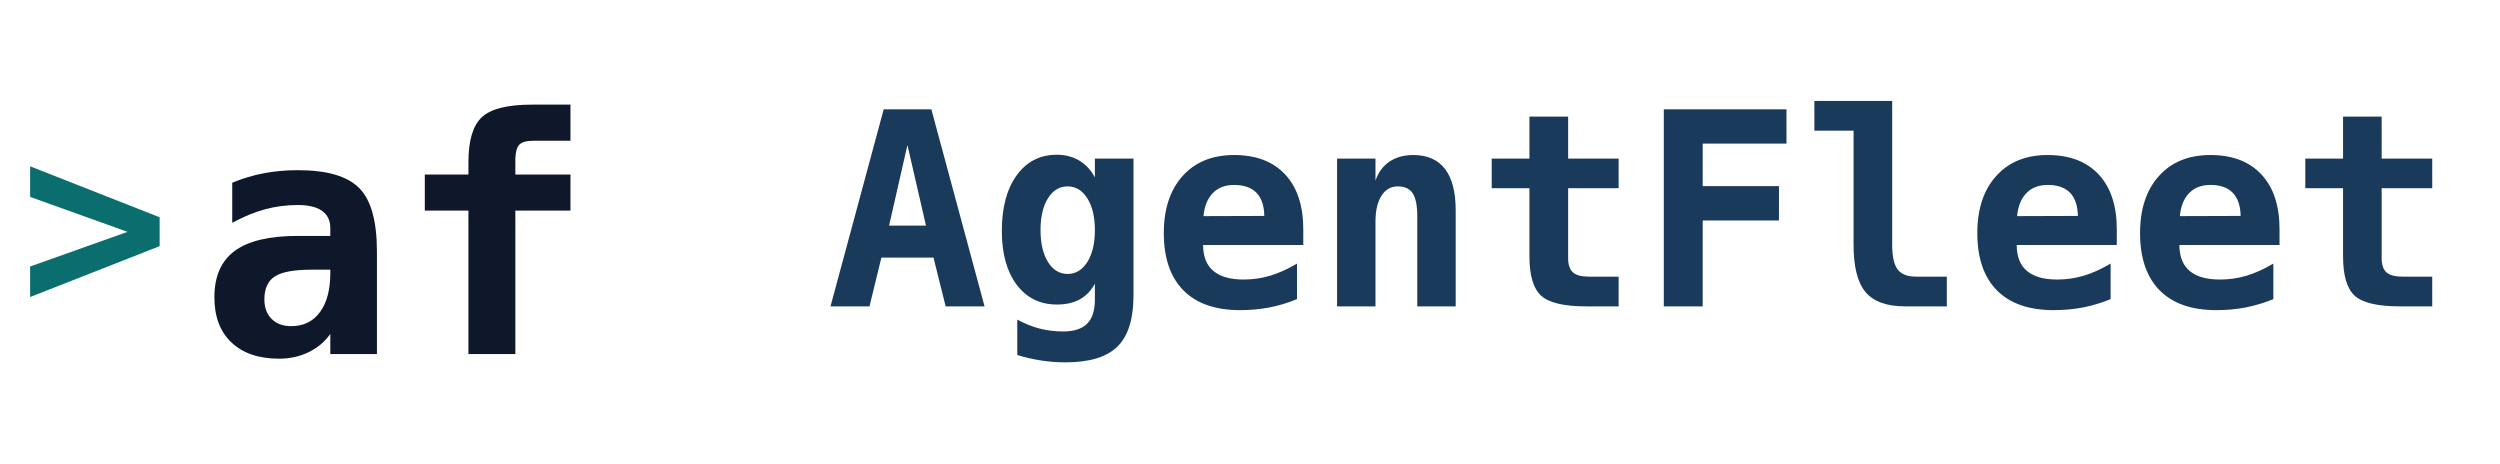
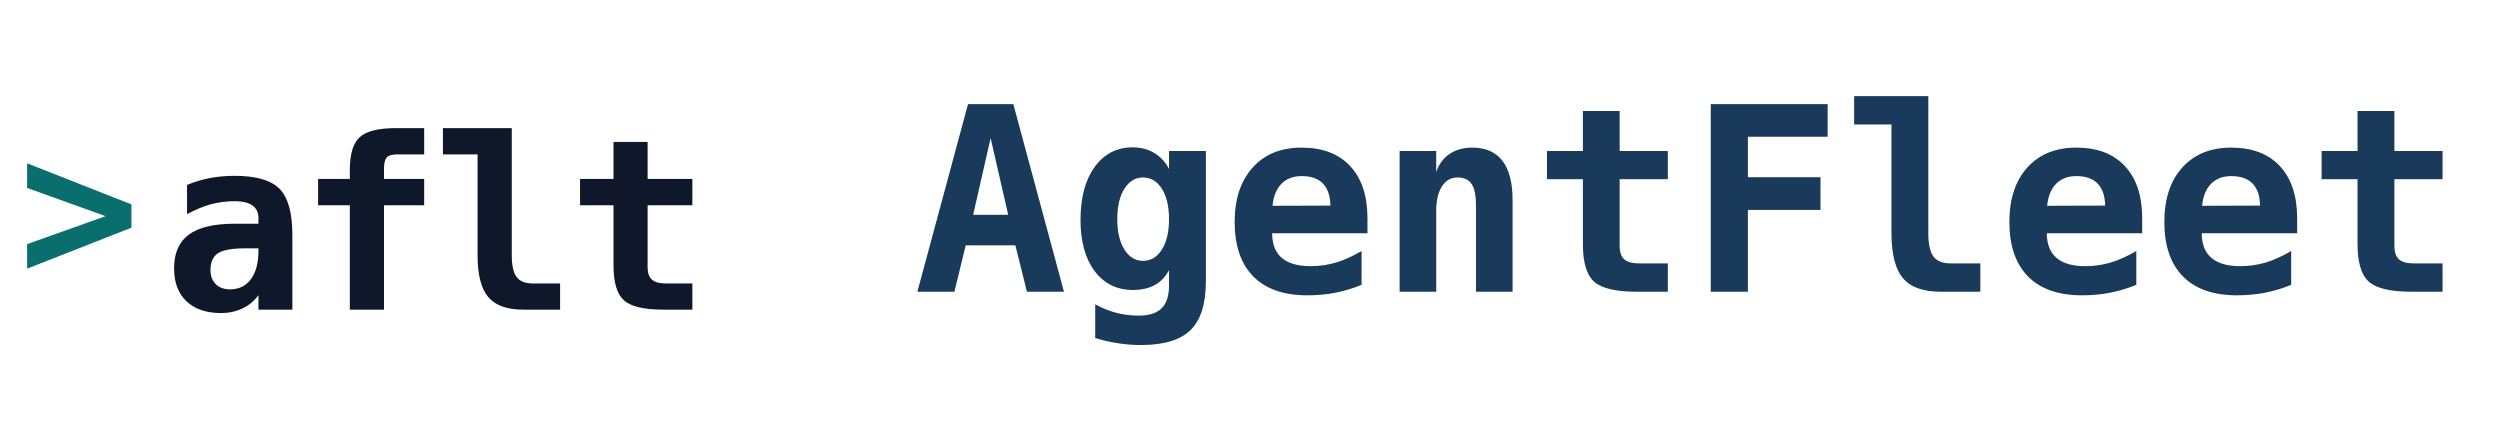
- <svg xmlns="http://www.w3.org/2000/svg" viewBox="0 0 259 48" width="259" height="48" role="img" aria-label="af AgentFleet">
-   <path d="M3.12 20.40L3.12 17.23L16.54 22.51L16.54 25.50L3.12 30.77L3.12 27.61L13.21 24.02Z" fill="#0B6E6E" />
-   <path d="M32.27 27.94Q29.55 27.94 28.47 28.64Q27.39 29.34 27.39 31.03Q27.39 32.29 28.14 33.04Q28.89 33.79 30.17 33.79Q32.09 33.79 33.15 32.33Q34.22 30.88 34.22 28.27L34.22 27.94ZM39.05 26.07L39.05 36.68L34.22 36.68L34.22 34.60Q33.34 35.83 31.96 36.49Q30.58 37.16 28.92 37.16Q25.75 37.16 23.98 35.48Q22.21 33.80 22.21 30.80Q22.21 27.54 24.32 25.99Q26.43 24.44 30.85 24.44L34.22 24.44L34.22 23.63Q34.22 22.45 33.36 21.84Q32.51 21.24 30.85 21.24Q29.10 21.24 27.47 21.68Q25.83 22.12 24.06 23.08L24.06 18.93Q25.67 18.26 27.33 17.95Q28.99 17.63 30.85 17.63Q35.38 17.63 37.21 19.48Q39.05 21.32 39.05 26.07ZM53.39 16.45L53.39 18.08L59.10 18.08L59.10 21.82L53.39 21.82L53.39 36.68L48.53 36.68L48.53 21.82L44.01 21.82L44.01 18.08L48.53 18.08L48.53 16.79Q48.53 13.43 49.92 12.14Q51.32 10.84 55.10 10.84L59.10 10.84L59.10 14.58L55.30 14.58Q54.21 14.58 53.81 14.98Q53.42 15.38 53.39 16.45Z" fill="#0F172A" />
-   <path d="M94.01 15.02L92.11 23.37L95.93 23.37ZM91.55 11.33L96.49 11.33L102.00 31.74L97.97 31.74L96.71 26.69L91.31 26.69L90.08 31.74L86.04 31.74ZM113.43 23.84Q113.43 21.79 112.65 20.55Q111.87 19.31 110.60 19.31Q109.34 19.31 108.57 20.54Q107.80 21.77 107.80 23.84Q107.80 25.91 108.57 27.14Q109.34 28.38 110.60 28.38Q111.87 28.38 112.65 27.14Q113.43 25.90 113.43 23.84ZM117.43 30.59Q117.43 34.27 115.77 35.90Q114.11 37.54 110.38 37.54Q109.12 37.54 107.89 37.35Q106.66 37.17 105.39 36.78L105.39 33.11Q106.52 33.73 107.70 34.04Q108.88 34.34 110.12 34.34Q111.82 34.34 112.62 33.54Q113.43 32.74 113.43 31.04L113.43 29.39Q112.84 30.48 111.87 31.01Q110.90 31.55 109.50 31.55Q106.88 31.55 105.33 29.50Q103.79 27.45 103.79 23.93Q103.79 20.29 105.33 18.16Q106.88 16.03 109.48 16.03Q110.79 16.03 111.82 16.64Q112.84 17.26 113.43 18.38L113.43 16.43L117.43 16.43ZM134.37 30.99Q132.98 31.56 131.53 31.85Q130.08 32.13 128.47 32.13Q124.63 32.13 122.60 30.08Q120.57 28.02 120.57 24.15Q120.57 20.40 122.52 18.23Q124.48 16.06 127.85 16.06Q131.26 16.06 133.14 18.07Q135.02 20.09 135.02 23.75L135.02 25.38L124.64 25.38Q124.65 27.19 125.71 28.07Q126.76 28.96 128.85 28.96Q130.23 28.96 131.57 28.57Q132.91 28.17 134.37 27.31ZM130.98 22.37Q130.96 20.79 130.17 19.97Q129.38 19.16 127.85 19.16Q126.47 19.16 125.65 20.00Q124.83 20.84 124.68 22.39ZM150.81 21.80L150.81 31.74L146.83 31.74L146.83 22.41Q146.83 20.75 146.36 20.03Q145.89 19.31 144.82 19.31Q143.74 19.31 143.12 20.28Q142.50 21.25 142.50 22.97L142.50 31.74L138.52 31.74L138.52 16.43L142.50 16.43L142.50 18.72Q142.92 17.45 143.94 16.75Q144.97 16.06 146.42 16.06Q148.59 16.06 149.70 17.50Q150.81 18.94 150.81 21.80ZM162.46 12.08L162.46 16.43L167.69 16.43L167.69 19.50L162.46 19.50L162.46 26.75Q162.46 27.77 162.96 28.22Q163.45 28.66 164.62 28.66L167.69 28.66L167.69 31.74L164.33 31.74Q160.88 31.74 159.67 30.64Q158.45 29.54 158.45 26.56L158.45 19.50L154.54 19.50L154.54 16.43L158.45 16.43L158.45 12.08ZM185.08 14.88L176.40 14.88L176.40 19.28L184.30 19.28L184.30 22.84L176.40 22.84L176.40 31.74L172.37 31.74L172.37 11.33L185.08 11.33ZM192.03 25.35L192.03 13.54L187.97 13.54L187.97 10.46L196.03 10.46L196.03 25.35Q196.03 27.16 196.59 27.91Q197.16 28.66 198.50 28.66L201.69 28.66L201.69 31.74L197.37 31.74Q194.52 31.74 193.27 30.26Q192.03 28.79 192.03 25.35ZM218.66 30.99Q217.27 31.56 215.82 31.85Q214.37 32.13 212.75 32.13Q208.91 32.13 206.88 30.08Q204.85 28.02 204.85 24.15Q204.85 20.40 206.81 18.23Q208.76 16.06 212.14 16.06Q215.54 16.06 217.42 18.07Q219.30 20.09 219.30 23.75L219.30 25.38L208.93 25.38Q208.94 27.19 209.99 28.07Q211.05 28.96 213.14 28.96Q214.52 28.96 215.86 28.57Q217.20 28.17 218.66 27.31ZM215.27 22.37Q215.24 20.79 214.46 19.97Q213.67 19.16 212.14 19.16Q210.76 19.16 209.94 20.00Q209.12 20.84 208.97 22.39ZM235.52 30.99Q234.12 31.56 232.67 31.85Q231.23 32.13 229.61 32.13Q225.77 32.13 223.74 30.08Q221.71 28.02 221.71 24.15Q221.71 20.40 223.67 18.23Q225.62 16.06 229.00 16.06Q232.40 16.06 234.28 18.07Q236.16 20.09 236.16 23.75L236.16 25.38L225.78 25.38Q225.80 27.19 226.85 28.07Q227.90 28.96 230.00 28.96Q231.38 28.96 232.72 28.57Q234.06 28.17 235.52 27.31ZM232.13 22.37Q232.10 20.79 231.31 19.97Q230.53 19.16 229.00 19.16Q227.62 19.16 226.80 20.00Q225.98 20.84 225.83 22.39ZM246.74 12.08L246.74 16.43L251.98 16.43L251.98 19.50L246.74 19.50L246.74 26.75Q246.74 27.77 247.24 28.22Q247.74 28.66 248.90 28.66L251.98 28.66L251.98 31.74L248.62 31.74Q245.17 31.74 243.95 30.64Q242.74 29.54 242.74 26.56L242.74 19.50L238.83 19.50L238.83 16.43L242.74 16.43L242.74 12.08Z" fill="#1A3A5C" />
+ <svg xmlns="http://www.w3.org/2000/svg" viewBox="0 0 272 48" width="272" height="48" role="img" aria-label="aflt AgentFleet">
+   <path d="M2.95 20.45L2.95 17.77L14.30 22.24L14.30 24.77L2.95 29.23L2.95 26.56L11.49 23.52Z" fill="#0B6E6E" />
+   <path d="M26.63 27.02Q24.55 27.02 23.72 27.55Q22.90 28.08 22.90 29.38Q22.90 30.34 23.47 30.91Q24.04 31.48 25.02 31.48Q26.49 31.48 27.30 30.37Q28.12 29.26 28.12 27.27L28.12 27.02ZM31.81 25.58L31.81 33.69L28.12 33.69L28.12 32.11Q27.44 33.05 26.39 33.55Q25.34 34.06 24.07 34.06Q21.64 34.06 20.29 32.78Q18.94 31.50 18.94 29.20Q18.94 26.71 20.55 25.52Q22.16 24.34 25.54 24.34L28.12 24.34L28.12 23.71Q28.12 22.81 27.46 22.35Q26.81 21.89 25.54 21.89Q24.21 21.89 22.96 22.22Q21.71 22.56 20.35 23.30L20.35 20.12Q21.58 19.61 22.85 19.37Q24.12 19.13 25.54 19.13Q29.01 19.13 30.41 20.54Q31.81 21.95 31.81 25.58ZM41.78 18.23L41.78 19.47L46.15 19.47L46.15 22.33L41.78 22.33L41.78 33.69L38.06 33.69L38.06 22.33L34.61 22.33L34.61 19.47L38.06 19.47L38.06 18.48Q38.06 15.92 39.13 14.93Q40.19 13.94 43.09 13.94L46.15 13.94L46.15 16.80L43.24 16.80Q42.40 16.80 42.10 17.10Q41.81 17.40 41.78 18.23ZM51.96 27.76L51.96 16.80L48.19 16.80L48.19 13.94L55.68 13.94L55.68 27.76Q55.68 29.44 56.21 30.14Q56.73 30.84 57.97 30.84L60.94 30.84L60.94 33.69L56.93 33.69Q54.28 33.69 53.12 32.32Q51.96 30.95 51.96 27.76ZM70.46 15.44L70.46 19.47L75.33 19.47L75.33 22.33L70.46 22.33L70.46 29.06Q70.46 30.01 70.93 30.42Q71.39 30.84 72.47 30.84L75.33 30.84L75.33 33.69L72.20 33.69Q69.00 33.69 67.88 32.67Q66.75 31.65 66.75 28.88L66.75 22.33L63.11 22.33L63.11 19.47L66.75 19.47L66.75 15.44Z" fill="#0F172A" />
+   <path d="M107.78 15.02L105.88 23.37L109.69 23.37ZM105.32 11.33L110.25 11.33L115.76 31.74L111.73 31.74L110.47 26.69L105.07 26.69L103.84 31.74L99.81 31.74ZM127.19 23.84Q127.19 21.79 126.42 20.55Q125.64 19.31 124.36 19.31Q123.11 19.31 122.33 20.54Q121.56 21.77 121.56 23.84Q121.56 25.91 122.33 27.14Q123.11 28.38 124.36 28.38Q125.64 28.38 126.42 27.14Q127.19 25.90 127.19 23.84ZM131.20 30.59Q131.20 34.27 129.54 35.90Q127.88 37.54 124.15 37.54Q122.89 37.54 121.66 37.35Q120.43 37.17 119.16 36.78L119.16 33.11Q120.29 33.73 121.47 34.04Q122.64 34.34 123.89 34.34Q125.58 34.34 126.39 33.54Q127.19 32.74 127.19 31.04L127.19 29.39Q126.61 30.48 125.64 31.01Q124.67 31.55 123.27 31.55Q120.65 31.55 119.10 29.50Q117.56 27.45 117.56 23.93Q117.56 20.29 119.10 18.16Q120.65 16.03 123.24 16.03Q124.56 16.03 125.58 16.64Q126.61 17.26 127.19 18.38L127.19 16.43L131.20 16.43ZM148.14 30.99Q146.75 31.56 145.30 31.85Q143.85 32.13 142.23 32.13Q138.39 32.13 136.36 30.08Q134.33 28.02 134.33 24.15Q134.33 20.40 136.29 18.23Q138.24 16.06 141.62 16.06Q145.02 16.06 146.90 18.07Q148.78 20.09 148.78 23.75L148.78 25.38L138.41 25.38Q138.42 27.19 139.47 28.07Q140.52 28.96 142.62 28.96Q144.00 28.96 145.34 28.57Q146.68 28.17 148.14 27.31ZM144.75 22.37Q144.72 20.79 143.94 19.97Q143.15 19.16 141.62 19.16Q140.24 19.16 139.42 20.00Q138.60 20.84 138.45 22.39ZM164.57 21.80L164.57 31.74L160.59 31.74L160.59 22.41Q160.59 20.75 160.12 20.03Q159.65 19.31 158.58 19.31Q157.50 19.31 156.88 20.28Q156.26 21.25 156.26 22.97L156.26 31.74L152.28 31.74L152.28 16.43L156.26 16.43L156.26 18.72Q156.68 17.45 157.71 16.75Q158.74 16.06 160.18 16.06Q162.36 16.06 163.47 17.50Q164.57 18.94 164.57 21.80ZM176.22 12.08L176.22 16.43L181.46 16.43L181.46 19.50L176.22 19.50L176.22 26.75Q176.22 27.77 176.72 28.22Q177.22 28.66 178.38 28.66L181.46 28.66L181.46 31.74L178.09 31.74Q174.65 31.74 173.43 30.64Q172.22 29.54 172.22 26.56L172.22 19.50L168.31 19.50L168.31 16.43L172.22 16.43L172.22 12.08ZM198.85 14.88L190.17 14.88L190.17 19.28L198.07 19.28L198.07 22.84L190.17 22.84L190.17 31.74L186.13 31.74L186.13 11.33L198.85 11.33ZM205.79 25.35L205.79 13.54L201.73 13.54L201.73 10.46L209.80 10.46L209.80 25.35Q209.80 27.16 210.36 27.91Q210.92 28.66 212.26 28.66L215.46 28.66L215.46 31.74L211.14 31.74Q208.28 31.74 207.04 30.26Q205.79 28.79 205.79 25.35ZM232.43 30.99Q231.03 31.56 229.58 31.85Q228.13 32.13 226.52 32.13Q222.68 32.13 220.65 30.08Q218.62 28.02 218.62 24.15Q218.62 20.40 220.57 18.23Q222.53 16.06 225.91 16.06Q229.31 16.06 231.19 18.07Q233.07 20.09 233.07 23.75L233.07 25.38L222.69 25.38Q222.71 27.19 223.76 28.07Q224.81 28.96 226.90 28.96Q228.28 28.96 229.62 28.57Q230.96 28.17 232.43 27.31ZM229.04 22.37Q229.01 20.79 228.22 19.97Q227.44 19.16 225.91 19.16Q224.52 19.16 223.70 20.00Q222.88 20.84 222.73 22.39ZM249.28 30.99Q247.89 31.56 246.44 31.85Q244.99 32.13 243.38 32.13Q239.54 32.13 237.51 30.08Q235.48 28.02 235.48 24.15Q235.48 20.40 237.43 18.23Q239.39 16.06 242.76 16.06Q246.17 16.06 248.05 18.07Q249.93 20.09 249.93 23.75L249.93 25.38L239.55 25.38Q239.56 27.19 240.62 28.07Q241.67 28.96 243.76 28.96Q245.14 28.96 246.48 28.57Q247.82 28.17 249.28 27.31ZM245.89 22.37Q245.87 20.79 245.08 19.97Q244.29 19.16 242.76 19.16Q241.38 19.16 240.56 20.00Q239.74 20.84 239.59 22.39ZM260.51 12.08L260.51 16.43L265.75 16.43L265.75 19.50L260.51 19.50L260.51 26.75Q260.51 27.77 261.01 28.22Q261.51 28.66 262.67 28.66L265.75 28.66L265.75 31.74L262.38 31.74Q258.94 31.74 257.72 30.64Q256.50 29.54 256.50 26.56L256.50 19.50L252.59 19.50L252.59 16.43L256.50 16.43L256.50 12.08Z" fill="#1A3A5C" />
</svg>
